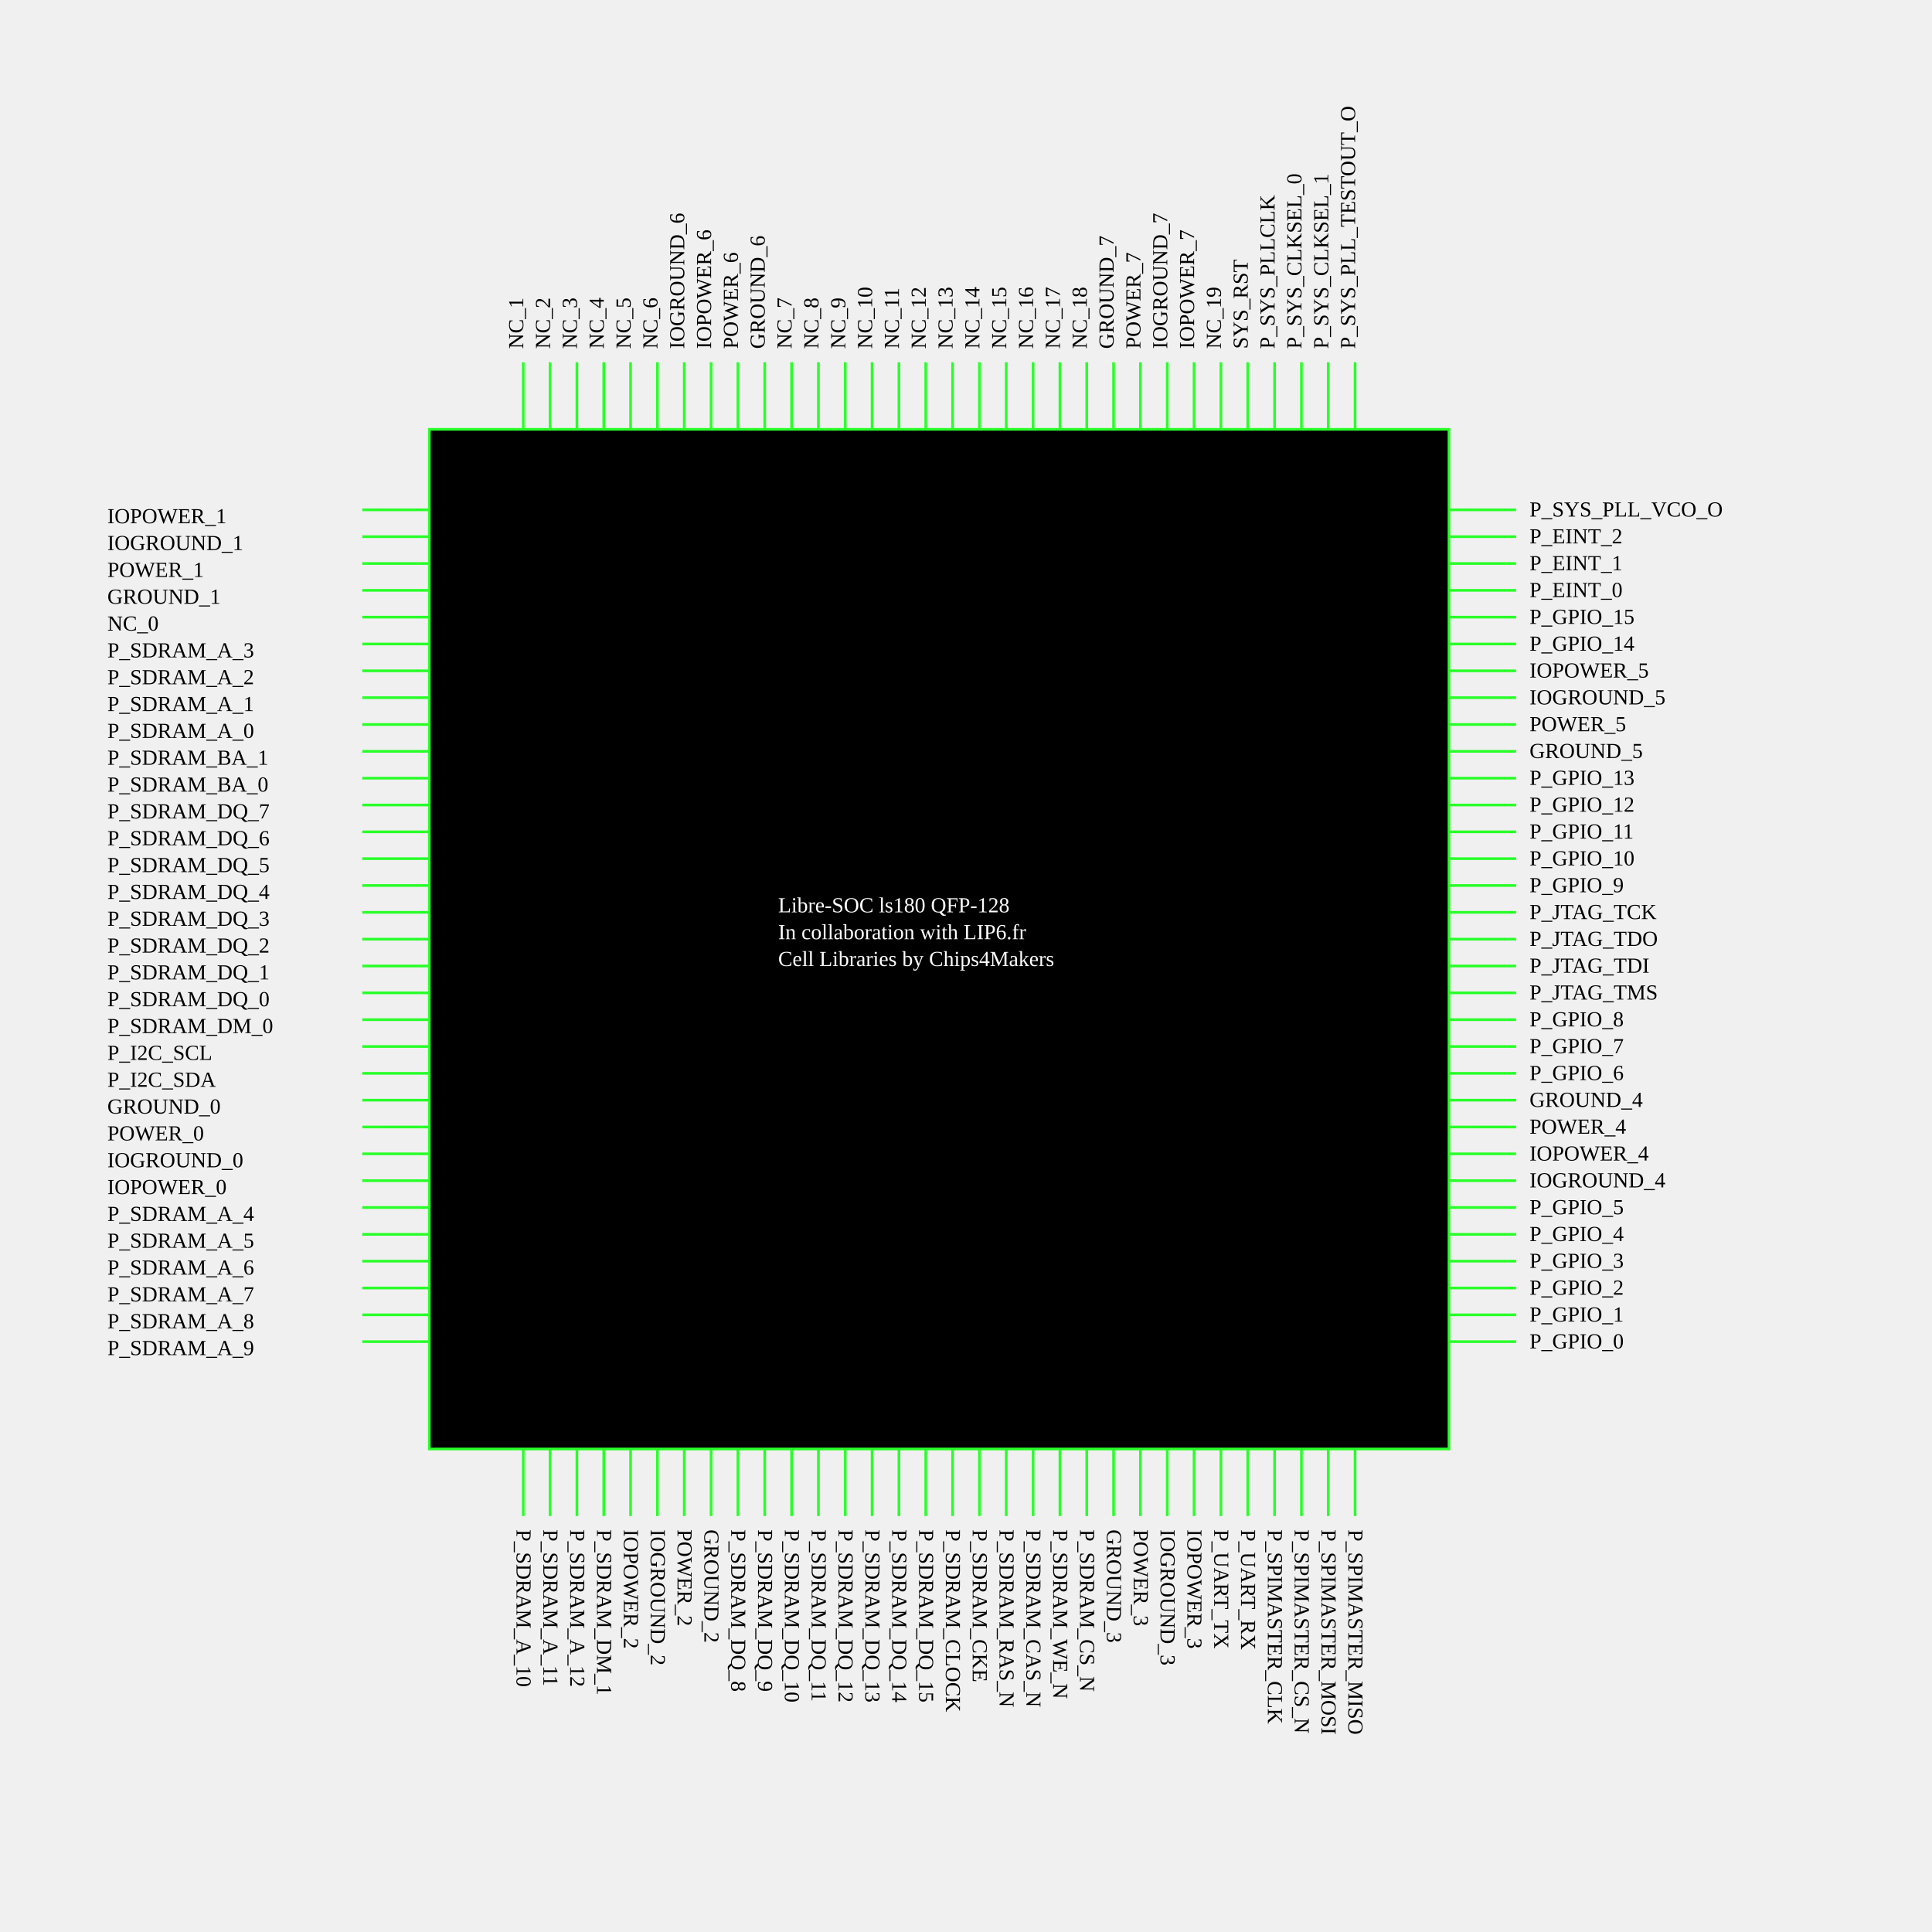
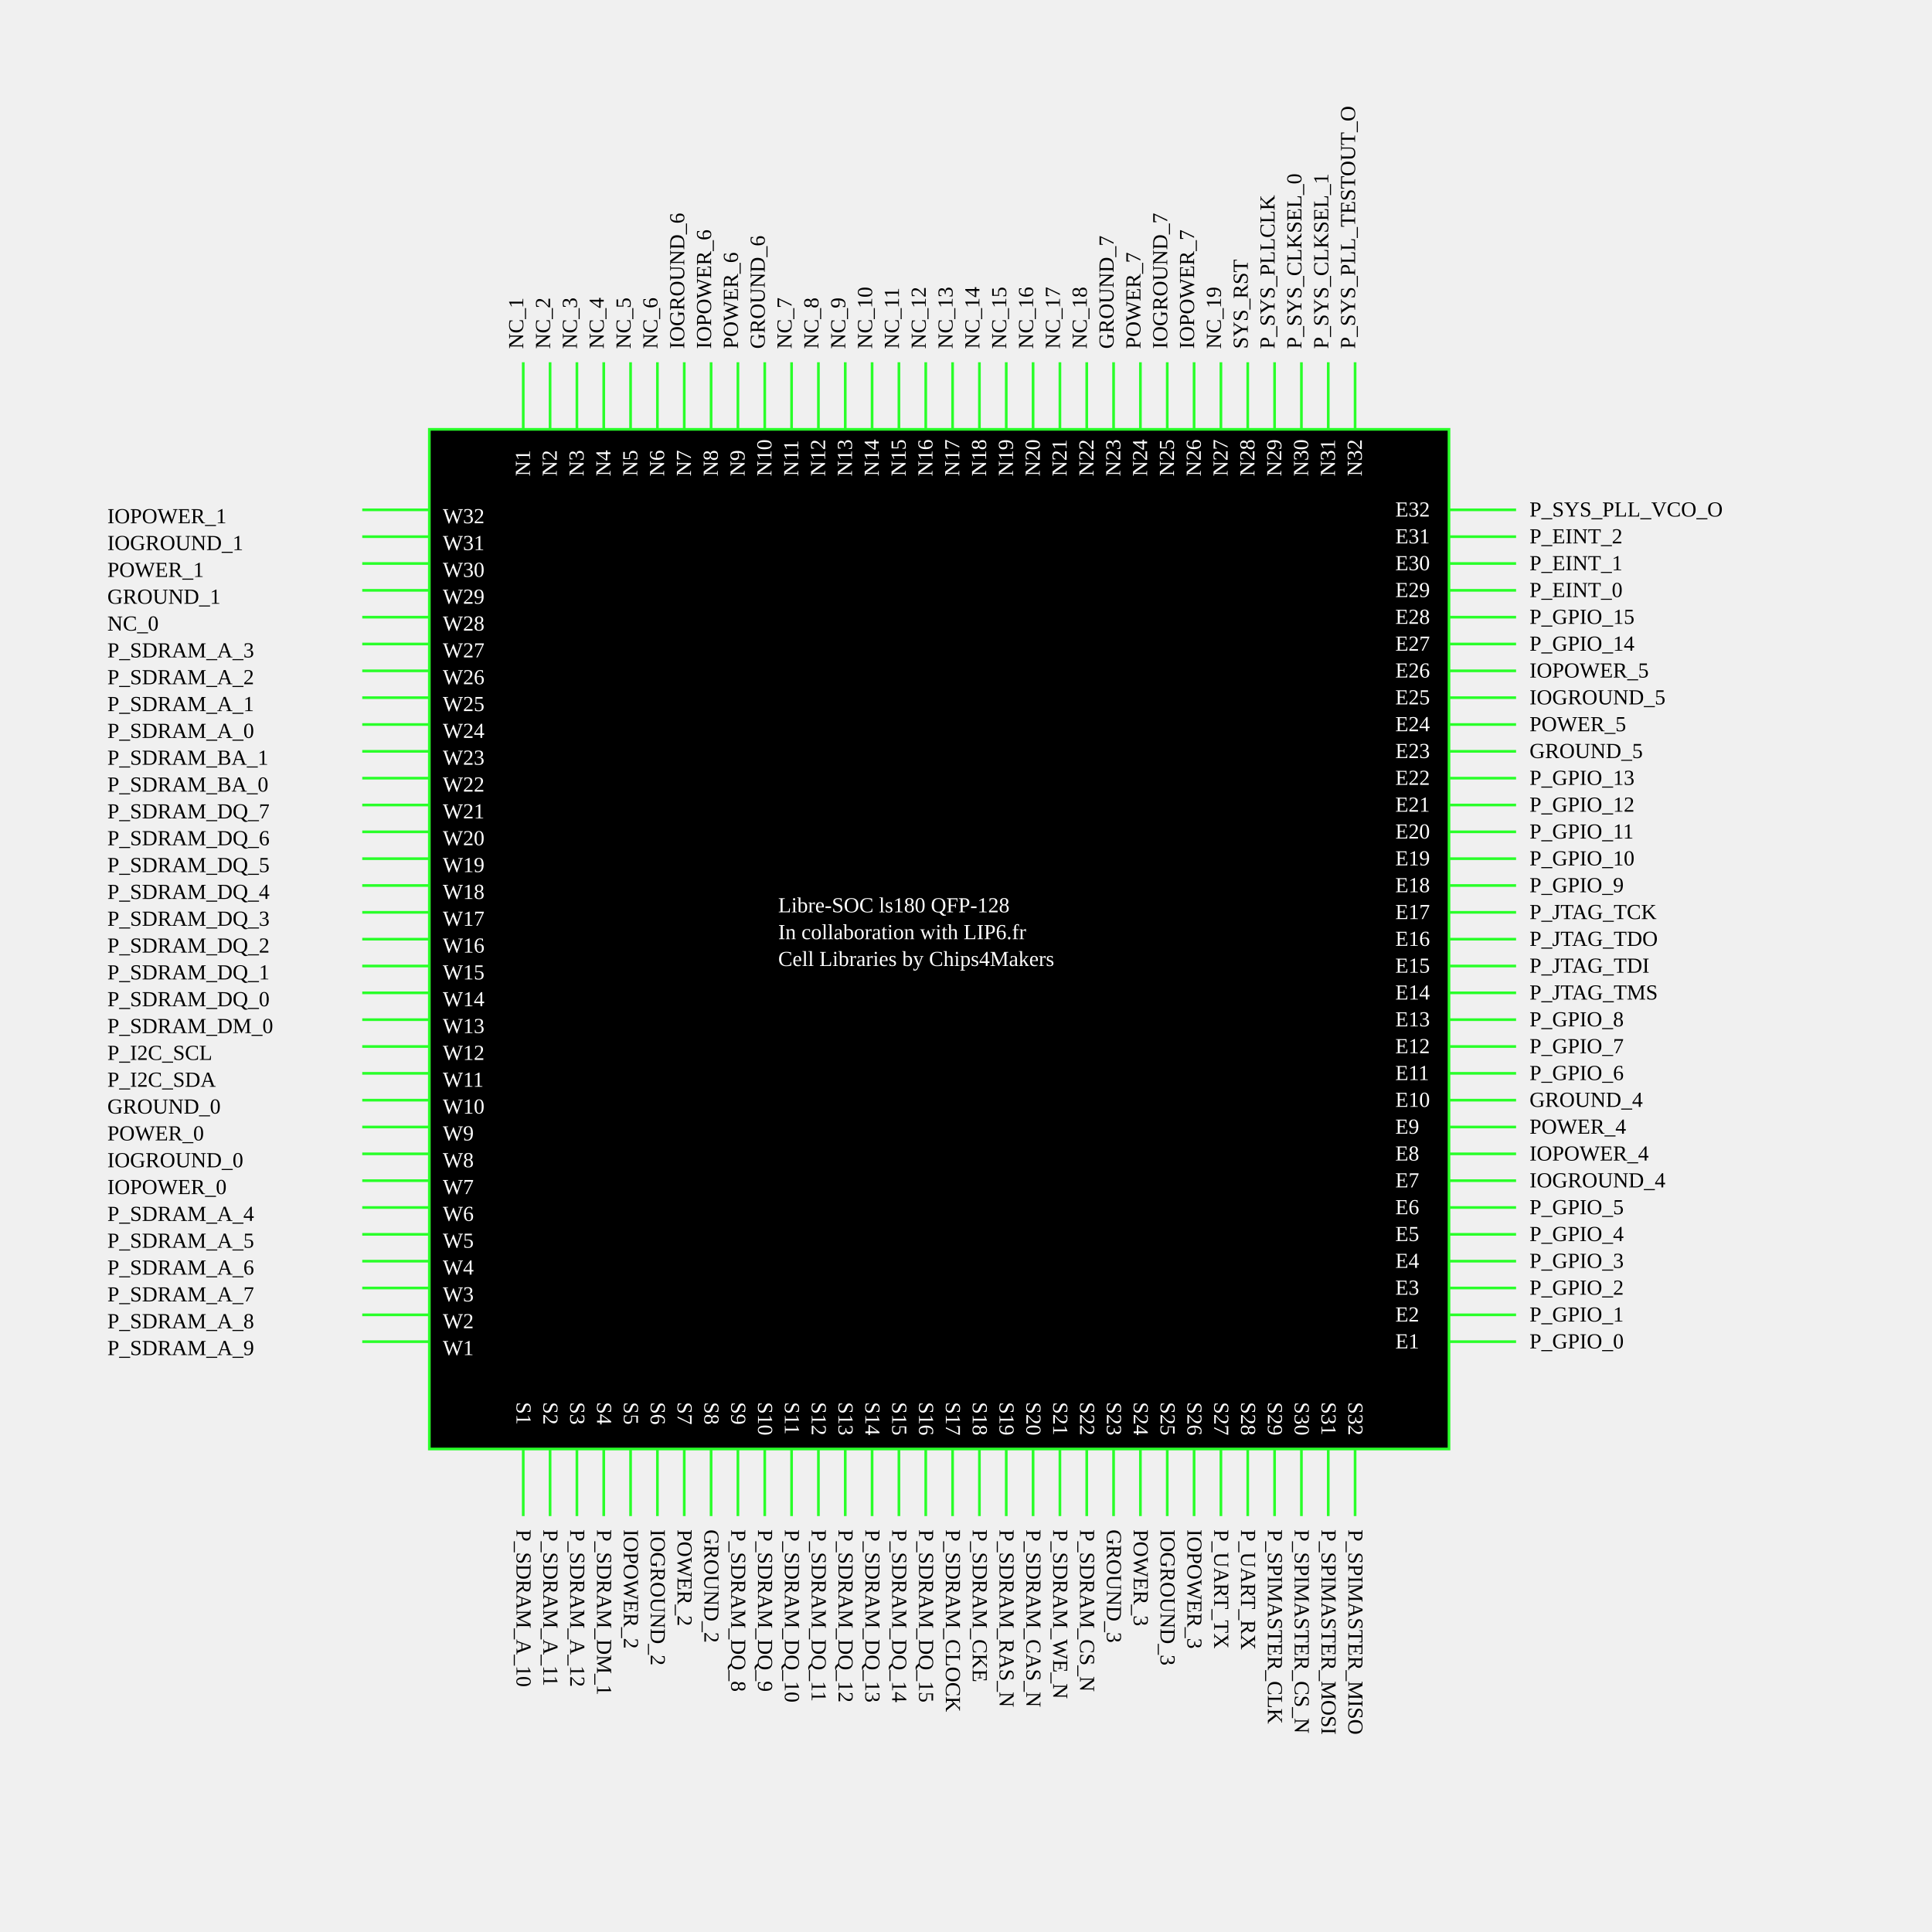
<svg xmlns="http://www.w3.org/2000/svg" baseProfile="full" height="1080" version="1.1" width="1080">
  <defs />
  <rect height="570" stroke="rgb(16%,100%,16%)" stroke-width="1.5" width="570" x="240" y="240" />
  <text fill="white" x="435" y="510">Libre-SOC ls180 QFP-128</text>
  <text fill="white" x="435" y="525">In collaboration with LIP6.fr</text>
  <text fill="white" x="435" y="540">Cell Libraries by Chips4Makers</text>
  <line stroke="rgb(16%,100%,16%)" stroke-width="1.5" x1="240" x2="202.5" y1="750.0" y2="750.0" />
  <text fill="black" x="60" y="757.5">P_SDRAM_A_9</text>
-   <text fill="black" x="247.5" y="757.5">W1</text>
+   <text fill="white" x="247.5" y="757.5">W1</text>
  <line stroke="rgb(16%,100%,16%)" stroke-width="1.5" x1="240" x2="202.5" y1="735.0" y2="735.0" />
  <text fill="black" x="60" y="742.5">P_SDRAM_A_8</text>
-   <text fill="black" x="247.5" y="742.5">W2</text>
+   <text fill="white" x="247.5" y="742.5">W2</text>
  <line stroke="rgb(16%,100%,16%)" stroke-width="1.5" x1="240" x2="202.5" y1="720.0" y2="720.0" />
  <text fill="black" x="60" y="727.5">P_SDRAM_A_7</text>
-   <text fill="black" x="247.5" y="727.5">W3</text>
+   <text fill="white" x="247.5" y="727.5">W3</text>
  <line stroke="rgb(16%,100%,16%)" stroke-width="1.5" x1="240" x2="202.5" y1="705.0" y2="705.0" />
  <text fill="black" x="60" y="712.5">P_SDRAM_A_6</text>
-   <text fill="black" x="247.5" y="712.5">W4</text>
+   <text fill="white" x="247.5" y="712.5">W4</text>
  <line stroke="rgb(16%,100%,16%)" stroke-width="1.5" x1="240" x2="202.5" y1="690.0" y2="690.0" />
  <text fill="black" x="60" y="697.5">P_SDRAM_A_5</text>
-   <text fill="black" x="247.5" y="697.5">W5</text>
+   <text fill="white" x="247.5" y="697.5">W5</text>
  <line stroke="rgb(16%,100%,16%)" stroke-width="1.5" x1="240" x2="202.5" y1="675.0" y2="675.0" />
  <text fill="black" x="60" y="682.5">P_SDRAM_A_4</text>
-   <text fill="black" x="247.5" y="682.5">W6</text>
+   <text fill="white" x="247.5" y="682.5">W6</text>
  <line stroke="rgb(16%,100%,16%)" stroke-width="1.5" x1="240" x2="202.5" y1="660.0" y2="660.0" />
  <text fill="black" x="60" y="667.5">IOPOWER_0</text>
-   <text fill="black" x="247.5" y="667.5">W7</text>
+   <text fill="white" x="247.5" y="667.5">W7</text>
  <line stroke="rgb(16%,100%,16%)" stroke-width="1.5" x1="240" x2="202.5" y1="645.0" y2="645.0" />
  <text fill="black" x="60" y="652.5">IOGROUND_0</text>
-   <text fill="black" x="247.5" y="652.5">W8</text>
+   <text fill="white" x="247.5" y="652.5">W8</text>
  <line stroke="rgb(16%,100%,16%)" stroke-width="1.5" x1="240" x2="202.5" y1="630.0" y2="630.0" />
  <text fill="black" x="60" y="637.5">POWER_0</text>
-   <text fill="black" x="247.5" y="637.5">W9</text>
+   <text fill="white" x="247.5" y="637.5">W9</text>
  <line stroke="rgb(16%,100%,16%)" stroke-width="1.5" x1="240" x2="202.5" y1="615.0" y2="615.0" />
  <text fill="black" x="60" y="622.5">GROUND_0</text>
-   <text fill="black" x="247.5" y="622.5">W10</text>
+   <text fill="white" x="247.5" y="622.5">W10</text>
  <line stroke="rgb(16%,100%,16%)" stroke-width="1.5" x1="240" x2="202.5" y1="600.0" y2="600.0" />
  <text fill="black" x="60" y="607.5">P_I2C_SDA</text>
-   <text fill="black" x="247.5" y="607.5">W11</text>
+   <text fill="white" x="247.5" y="607.5">W11</text>
  <line stroke="rgb(16%,100%,16%)" stroke-width="1.5" x1="240" x2="202.5" y1="585.0" y2="585.0" />
  <text fill="black" x="60" y="592.5">P_I2C_SCL</text>
-   <text fill="black" x="247.5" y="592.5">W12</text>
+   <text fill="white" x="247.5" y="592.5">W12</text>
  <line stroke="rgb(16%,100%,16%)" stroke-width="1.5" x1="240" x2="202.5" y1="570.0" y2="570.0" />
  <text fill="black" x="60" y="577.5">P_SDRAM_DM_0</text>
-   <text fill="black" x="247.5" y="577.5">W13</text>
+   <text fill="white" x="247.5" y="577.5">W13</text>
  <line stroke="rgb(16%,100%,16%)" stroke-width="1.5" x1="240" x2="202.5" y1="555.0" y2="555.0" />
  <text fill="black" x="60" y="562.5">P_SDRAM_DQ_0</text>
-   <text fill="black" x="247.5" y="562.5">W14</text>
+   <text fill="white" x="247.5" y="562.5">W14</text>
  <line stroke="rgb(16%,100%,16%)" stroke-width="1.5" x1="240" x2="202.5" y1="540.0" y2="540.0" />
  <text fill="black" x="60" y="547.5">P_SDRAM_DQ_1</text>
-   <text fill="black" x="247.5" y="547.5">W15</text>
+   <text fill="white" x="247.5" y="547.5">W15</text>
  <line stroke="rgb(16%,100%,16%)" stroke-width="1.5" x1="240" x2="202.5" y1="525.0" y2="525.0" />
  <text fill="black" x="60" y="532.5">P_SDRAM_DQ_2</text>
-   <text fill="black" x="247.5" y="532.5">W16</text>
+   <text fill="white" x="247.5" y="532.5">W16</text>
  <line stroke="rgb(16%,100%,16%)" stroke-width="1.5" x1="240" x2="202.5" y1="510.0" y2="510.0" />
  <text fill="black" x="60" y="517.5">P_SDRAM_DQ_3</text>
-   <text fill="black" x="247.5" y="517.5">W17</text>
+   <text fill="white" x="247.5" y="517.5">W17</text>
  <line stroke="rgb(16%,100%,16%)" stroke-width="1.5" x1="240" x2="202.5" y1="495.0" y2="495.0" />
  <text fill="black" x="60" y="502.5">P_SDRAM_DQ_4</text>
-   <text fill="black" x="247.5" y="502.5">W18</text>
+   <text fill="white" x="247.5" y="502.5">W18</text>
  <line stroke="rgb(16%,100%,16%)" stroke-width="1.5" x1="240" x2="202.5" y1="480.0" y2="480.0" />
  <text fill="black" x="60" y="487.5">P_SDRAM_DQ_5</text>
-   <text fill="black" x="247.5" y="487.5">W19</text>
+   <text fill="white" x="247.5" y="487.5">W19</text>
  <line stroke="rgb(16%,100%,16%)" stroke-width="1.5" x1="240" x2="202.5" y1="465.0" y2="465.0" />
  <text fill="black" x="60" y="472.5">P_SDRAM_DQ_6</text>
-   <text fill="black" x="247.5" y="472.5">W20</text>
+   <text fill="white" x="247.5" y="472.5">W20</text>
  <line stroke="rgb(16%,100%,16%)" stroke-width="1.5" x1="240" x2="202.5" y1="450.0" y2="450.0" />
  <text fill="black" x="60" y="457.5">P_SDRAM_DQ_7</text>
-   <text fill="black" x="247.5" y="457.5">W21</text>
+   <text fill="white" x="247.5" y="457.5">W21</text>
  <line stroke="rgb(16%,100%,16%)" stroke-width="1.5" x1="240" x2="202.5" y1="435.0" y2="435.0" />
  <text fill="black" x="60" y="442.5">P_SDRAM_BA_0</text>
-   <text fill="black" x="247.5" y="442.5">W22</text>
+   <text fill="white" x="247.5" y="442.5">W22</text>
  <line stroke="rgb(16%,100%,16%)" stroke-width="1.5" x1="240" x2="202.5" y1="420.0" y2="420.0" />
  <text fill="black" x="60" y="427.5">P_SDRAM_BA_1</text>
-   <text fill="black" x="247.5" y="427.5">W23</text>
+   <text fill="white" x="247.5" y="427.5">W23</text>
  <line stroke="rgb(16%,100%,16%)" stroke-width="1.5" x1="240" x2="202.5" y1="405.0" y2="405.0" />
  <text fill="black" x="60" y="412.5">P_SDRAM_A_0</text>
-   <text fill="black" x="247.5" y="412.5">W24</text>
+   <text fill="white" x="247.5" y="412.5">W24</text>
  <line stroke="rgb(16%,100%,16%)" stroke-width="1.5" x1="240" x2="202.5" y1="390.0" y2="390.0" />
  <text fill="black" x="60" y="397.5">P_SDRAM_A_1</text>
-   <text fill="black" x="247.5" y="397.5">W25</text>
+   <text fill="white" x="247.5" y="397.5">W25</text>
  <line stroke="rgb(16%,100%,16%)" stroke-width="1.5" x1="240" x2="202.5" y1="375.0" y2="375.0" />
  <text fill="black" x="60" y="382.5">P_SDRAM_A_2</text>
-   <text fill="black" x="247.5" y="382.5">W26</text>
+   <text fill="white" x="247.5" y="382.5">W26</text>
  <line stroke="rgb(16%,100%,16%)" stroke-width="1.5" x1="240" x2="202.5" y1="360.0" y2="360.0" />
  <text fill="black" x="60" y="367.5">P_SDRAM_A_3</text>
-   <text fill="black" x="247.5" y="367.5">W27</text>
+   <text fill="white" x="247.5" y="367.5">W27</text>
  <line stroke="rgb(16%,100%,16%)" stroke-width="1.5" x1="240" x2="202.5" y1="345.0" y2="345.0" />
  <text fill="black" x="60" y="352.5">NC_0</text>
-   <text fill="black" x="247.5" y="352.5">W28</text>
+   <text fill="white" x="247.5" y="352.5">W28</text>
  <line stroke="rgb(16%,100%,16%)" stroke-width="1.5" x1="240" x2="202.5" y1="330.0" y2="330.0" />
  <text fill="black" x="60" y="337.5">GROUND_1</text>
-   <text fill="black" x="247.5" y="337.5">W29</text>
+   <text fill="white" x="247.5" y="337.5">W29</text>
  <line stroke="rgb(16%,100%,16%)" stroke-width="1.5" x1="240" x2="202.5" y1="315.0" y2="315.0" />
  <text fill="black" x="60" y="322.5">POWER_1</text>
-   <text fill="black" x="247.5" y="322.5">W30</text>
+   <text fill="white" x="247.5" y="322.5">W30</text>
  <line stroke="rgb(16%,100%,16%)" stroke-width="1.5" x1="240" x2="202.5" y1="300.0" y2="300.0" />
  <text fill="black" x="60" y="307.5">IOGROUND_1</text>
-   <text fill="black" x="247.5" y="307.5">W31</text>
+   <text fill="white" x="247.5" y="307.5">W31</text>
  <line stroke="rgb(16%,100%,16%)" stroke-width="1.5" x1="240" x2="202.5" y1="285.0" y2="285.0" />
  <text fill="black" x="60" y="292.5">IOPOWER_1</text>
-   <text fill="black" x="247.5" y="292.5">W32</text>
+   <text fill="white" x="247.5" y="292.5">W32</text>
  <line stroke="rgb(16%,100%,16%)" stroke-width="1.5" x1="810" x2="847.5" y1="750.0" y2="750.0" />
  <text fill="black" x="855" y="753.75">P_GPIO_0</text>
-   <text fill="black" x="780" y="753.75">E1</text>
+   <text fill="white" x="780" y="753.75">E1</text>
  <line stroke="rgb(16%,100%,16%)" stroke-width="1.5" x1="810" x2="847.5" y1="735.0" y2="735.0" />
  <text fill="black" x="855" y="738.75">P_GPIO_1</text>
-   <text fill="black" x="780" y="738.75">E2</text>
+   <text fill="white" x="780" y="738.75">E2</text>
  <line stroke="rgb(16%,100%,16%)" stroke-width="1.5" x1="810" x2="847.5" y1="720.0" y2="720.0" />
  <text fill="black" x="855" y="723.75">P_GPIO_2</text>
-   <text fill="black" x="780" y="723.75">E3</text>
+   <text fill="white" x="780" y="723.75">E3</text>
  <line stroke="rgb(16%,100%,16%)" stroke-width="1.5" x1="810" x2="847.5" y1="705.0" y2="705.0" />
  <text fill="black" x="855" y="708.75">P_GPIO_3</text>
-   <text fill="black" x="780" y="708.75">E4</text>
+   <text fill="white" x="780" y="708.75">E4</text>
  <line stroke="rgb(16%,100%,16%)" stroke-width="1.5" x1="810" x2="847.5" y1="690.0" y2="690.0" />
  <text fill="black" x="855" y="693.75">P_GPIO_4</text>
-   <text fill="black" x="780" y="693.75">E5</text>
+   <text fill="white" x="780" y="693.75">E5</text>
  <line stroke="rgb(16%,100%,16%)" stroke-width="1.5" x1="810" x2="847.5" y1="675.0" y2="675.0" />
  <text fill="black" x="855" y="678.75">P_GPIO_5</text>
-   <text fill="black" x="780" y="678.75">E6</text>
+   <text fill="white" x="780" y="678.75">E6</text>
  <line stroke="rgb(16%,100%,16%)" stroke-width="1.5" x1="810" x2="847.5" y1="660.0" y2="660.0" />
  <text fill="black" x="855" y="663.75">IOGROUND_4</text>
-   <text fill="black" x="780" y="663.75">E7</text>
+   <text fill="white" x="780" y="663.75">E7</text>
  <line stroke="rgb(16%,100%,16%)" stroke-width="1.5" x1="810" x2="847.5" y1="645.0" y2="645.0" />
  <text fill="black" x="855" y="648.75">IOPOWER_4</text>
-   <text fill="black" x="780" y="648.75">E8</text>
+   <text fill="white" x="780" y="648.75">E8</text>
  <line stroke="rgb(16%,100%,16%)" stroke-width="1.5" x1="810" x2="847.5" y1="630.0" y2="630.0" />
  <text fill="black" x="855" y="633.75">POWER_4</text>
-   <text fill="black" x="780" y="633.75">E9</text>
+   <text fill="white" x="780" y="633.75">E9</text>
  <line stroke="rgb(16%,100%,16%)" stroke-width="1.5" x1="810" x2="847.5" y1="615.0" y2="615.0" />
  <text fill="black" x="855" y="618.75">GROUND_4</text>
-   <text fill="black" x="780" y="618.75">E10</text>
+   <text fill="white" x="780" y="618.75">E10</text>
  <line stroke="rgb(16%,100%,16%)" stroke-width="1.5" x1="810" x2="847.5" y1="600.0" y2="600.0" />
  <text fill="black" x="855" y="603.75">P_GPIO_6</text>
-   <text fill="black" x="780" y="603.75">E11</text>
+   <text fill="white" x="780" y="603.75">E11</text>
  <line stroke="rgb(16%,100%,16%)" stroke-width="1.5" x1="810" x2="847.5" y1="585.0" y2="585.0" />
  <text fill="black" x="855" y="588.75">P_GPIO_7</text>
-   <text fill="black" x="780" y="588.75">E12</text>
+   <text fill="white" x="780" y="588.75">E12</text>
  <line stroke="rgb(16%,100%,16%)" stroke-width="1.5" x1="810" x2="847.5" y1="570.0" y2="570.0" />
  <text fill="black" x="855" y="573.75">P_GPIO_8</text>
-   <text fill="black" x="780" y="573.75">E13</text>
+   <text fill="white" x="780" y="573.75">E13</text>
  <line stroke="rgb(16%,100%,16%)" stroke-width="1.5" x1="810" x2="847.5" y1="555.0" y2="555.0" />
  <text fill="black" x="855" y="558.75">P_JTAG_TMS</text>
-   <text fill="black" x="780" y="558.75">E14</text>
+   <text fill="white" x="780" y="558.75">E14</text>
  <line stroke="rgb(16%,100%,16%)" stroke-width="1.5" x1="810" x2="847.5" y1="540.0" y2="540.0" />
  <text fill="black" x="855" y="543.75">P_JTAG_TDI</text>
-   <text fill="black" x="780" y="543.75">E15</text>
+   <text fill="white" x="780" y="543.75">E15</text>
  <line stroke="rgb(16%,100%,16%)" stroke-width="1.5" x1="810" x2="847.5" y1="525.0" y2="525.0" />
  <text fill="black" x="855" y="528.75">P_JTAG_TDO</text>
-   <text fill="black" x="780" y="528.75">E16</text>
+   <text fill="white" x="780" y="528.75">E16</text>
  <line stroke="rgb(16%,100%,16%)" stroke-width="1.5" x1="810" x2="847.5" y1="510.0" y2="510.0" />
  <text fill="black" x="855" y="513.75">P_JTAG_TCK</text>
-   <text fill="black" x="780" y="513.75">E17</text>
+   <text fill="white" x="780" y="513.75">E17</text>
  <line stroke="rgb(16%,100%,16%)" stroke-width="1.5" x1="810" x2="847.5" y1="495.0" y2="495.0" />
  <text fill="black" x="855" y="498.75">P_GPIO_9</text>
-   <text fill="black" x="780" y="498.75">E18</text>
+   <text fill="white" x="780" y="498.75">E18</text>
  <line stroke="rgb(16%,100%,16%)" stroke-width="1.5" x1="810" x2="847.5" y1="480.0" y2="480.0" />
  <text fill="black" x="855" y="483.75">P_GPIO_10</text>
-   <text fill="black" x="780" y="483.75">E19</text>
+   <text fill="white" x="780" y="483.75">E19</text>
  <line stroke="rgb(16%,100%,16%)" stroke-width="1.5" x1="810" x2="847.5" y1="465.0" y2="465.0" />
  <text fill="black" x="855" y="468.75">P_GPIO_11</text>
-   <text fill="black" x="780" y="468.75">E20</text>
+   <text fill="white" x="780" y="468.75">E20</text>
  <line stroke="rgb(16%,100%,16%)" stroke-width="1.5" x1="810" x2="847.5" y1="450.0" y2="450.0" />
  <text fill="black" x="855" y="453.75">P_GPIO_12</text>
-   <text fill="black" x="780" y="453.75">E21</text>
+   <text fill="white" x="780" y="453.75">E21</text>
  <line stroke="rgb(16%,100%,16%)" stroke-width="1.5" x1="810" x2="847.5" y1="435.0" y2="435.0" />
  <text fill="black" x="855" y="438.75">P_GPIO_13</text>
-   <text fill="black" x="780" y="438.75">E22</text>
+   <text fill="white" x="780" y="438.75">E22</text>
  <line stroke="rgb(16%,100%,16%)" stroke-width="1.5" x1="810" x2="847.5" y1="420.0" y2="420.0" />
  <text fill="black" x="855" y="423.75">GROUND_5</text>
-   <text fill="black" x="780" y="423.75">E23</text>
+   <text fill="white" x="780" y="423.75">E23</text>
  <line stroke="rgb(16%,100%,16%)" stroke-width="1.5" x1="810" x2="847.5" y1="405.0" y2="405.0" />
  <text fill="black" x="855" y="408.75">POWER_5</text>
-   <text fill="black" x="780" y="408.75">E24</text>
+   <text fill="white" x="780" y="408.75">E24</text>
  <line stroke="rgb(16%,100%,16%)" stroke-width="1.5" x1="810" x2="847.5" y1="390.0" y2="390.0" />
  <text fill="black" x="855" y="393.75">IOGROUND_5</text>
-   <text fill="black" x="780" y="393.75">E25</text>
+   <text fill="white" x="780" y="393.75">E25</text>
  <line stroke="rgb(16%,100%,16%)" stroke-width="1.5" x1="810" x2="847.5" y1="375.0" y2="375.0" />
  <text fill="black" x="855" y="378.75">IOPOWER_5</text>
-   <text fill="black" x="780" y="378.75">E26</text>
+   <text fill="white" x="780" y="378.75">E26</text>
  <line stroke="rgb(16%,100%,16%)" stroke-width="1.5" x1="810" x2="847.5" y1="360.0" y2="360.0" />
  <text fill="black" x="855" y="363.75">P_GPIO_14</text>
-   <text fill="black" x="780" y="363.75">E27</text>
+   <text fill="white" x="780" y="363.75">E27</text>
  <line stroke="rgb(16%,100%,16%)" stroke-width="1.5" x1="810" x2="847.5" y1="345.0" y2="345.0" />
  <text fill="black" x="855" y="348.75">P_GPIO_15</text>
-   <text fill="black" x="780" y="348.75">E28</text>
+   <text fill="white" x="780" y="348.75">E28</text>
  <line stroke="rgb(16%,100%,16%)" stroke-width="1.5" x1="810" x2="847.5" y1="330.0" y2="330.0" />
  <text fill="black" x="855" y="333.75">P_EINT_0</text>
-   <text fill="black" x="780" y="333.75">E29</text>
+   <text fill="white" x="780" y="333.75">E29</text>
  <line stroke="rgb(16%,100%,16%)" stroke-width="1.5" x1="810" x2="847.5" y1="315.0" y2="315.0" />
  <text fill="black" x="855" y="318.75">P_EINT_1</text>
-   <text fill="black" x="780" y="318.75">E30</text>
+   <text fill="white" x="780" y="318.75">E30</text>
  <line stroke="rgb(16%,100%,16%)" stroke-width="1.5" x1="810" x2="847.5" y1="300.0" y2="300.0" />
  <text fill="black" x="855" y="303.75">P_EINT_2</text>
-   <text fill="black" x="780" y="303.75">E31</text>
+   <text fill="white" x="780" y="303.75">E31</text>
  <line stroke="rgb(16%,100%,16%)" stroke-width="1.5" x1="810" x2="847.5" y1="285.0" y2="285.0" />
  <text fill="black" x="855" y="288.75">P_SYS_PLL_VCO_O</text>
-   <text fill="black" x="780" y="288.75">E32</text>
+   <text fill="white" x="780" y="288.75">E32</text>
  <line stroke="rgb(16%,100%,16%)" stroke-width="1.5" x1="292.5" x2="292.5" y1="240" y2="202.5" />
  <text fill="black" transform="rotate(-90,292.5,195.0)" x="292.5" y="195.0">NC_1</text>
-   <text fill="black" transform="rotate(-90,296.25,266.25)" x="296.25" y="266.25">N1</text>
+   <text fill="white" transform="rotate(-90,296.25,266.25)" x="296.25" y="266.25">N1</text>
  <line stroke="rgb(16%,100%,16%)" stroke-width="1.5" x1="307.5" x2="307.5" y1="240" y2="202.5" />
  <text fill="black" transform="rotate(-90,307.5,195.0)" x="307.5" y="195.0">NC_2</text>
-   <text fill="black" transform="rotate(-90,311.25,266.25)" x="311.25" y="266.25">N2</text>
+   <text fill="white" transform="rotate(-90,311.25,266.25)" x="311.25" y="266.25">N2</text>
  <line stroke="rgb(16%,100%,16%)" stroke-width="1.5" x1="322.5" x2="322.5" y1="240" y2="202.5" />
  <text fill="black" transform="rotate(-90,322.5,195.0)" x="322.5" y="195.0">NC_3</text>
-   <text fill="black" transform="rotate(-90,326.25,266.25)" x="326.25" y="266.25">N3</text>
+   <text fill="white" transform="rotate(-90,326.25,266.25)" x="326.25" y="266.25">N3</text>
  <line stroke="rgb(16%,100%,16%)" stroke-width="1.5" x1="337.5" x2="337.5" y1="240" y2="202.5" />
  <text fill="black" transform="rotate(-90,337.5,195.0)" x="337.5" y="195.0">NC_4</text>
-   <text fill="black" transform="rotate(-90,341.25,266.25)" x="341.25" y="266.25">N4</text>
+   <text fill="white" transform="rotate(-90,341.25,266.25)" x="341.25" y="266.25">N4</text>
  <line stroke="rgb(16%,100%,16%)" stroke-width="1.5" x1="352.5" x2="352.5" y1="240" y2="202.5" />
  <text fill="black" transform="rotate(-90,352.5,195.0)" x="352.5" y="195.0">NC_5</text>
-   <text fill="black" transform="rotate(-90,356.25,266.25)" x="356.25" y="266.25">N5</text>
+   <text fill="white" transform="rotate(-90,356.25,266.25)" x="356.25" y="266.25">N5</text>
  <line stroke="rgb(16%,100%,16%)" stroke-width="1.5" x1="367.5" x2="367.5" y1="240" y2="202.5" />
  <text fill="black" transform="rotate(-90,367.5,195.0)" x="367.5" y="195.0">NC_6</text>
-   <text fill="black" transform="rotate(-90,371.25,266.25)" x="371.25" y="266.25">N6</text>
+   <text fill="white" transform="rotate(-90,371.25,266.25)" x="371.25" y="266.25">N6</text>
  <line stroke="rgb(16%,100%,16%)" stroke-width="1.5" x1="382.5" x2="382.5" y1="240" y2="202.5" />
  <text fill="black" transform="rotate(-90,382.5,195.0)" x="382.5" y="195.0">IOGROUND_6</text>
-   <text fill="black" transform="rotate(-90,386.25,266.25)" x="386.25" y="266.25">N7</text>
+   <text fill="white" transform="rotate(-90,386.25,266.25)" x="386.25" y="266.25">N7</text>
  <line stroke="rgb(16%,100%,16%)" stroke-width="1.5" x1="397.5" x2="397.5" y1="240" y2="202.5" />
  <text fill="black" transform="rotate(-90,397.5,195.0)" x="397.5" y="195.0">IOPOWER_6</text>
-   <text fill="black" transform="rotate(-90,401.25,266.25)" x="401.25" y="266.25">N8</text>
+   <text fill="white" transform="rotate(-90,401.25,266.25)" x="401.25" y="266.25">N8</text>
  <line stroke="rgb(16%,100%,16%)" stroke-width="1.5" x1="412.5" x2="412.5" y1="240" y2="202.5" />
  <text fill="black" transform="rotate(-90,412.5,195.0)" x="412.5" y="195.0">POWER_6</text>
-   <text fill="black" transform="rotate(-90,416.25,266.25)" x="416.25" y="266.25">N9</text>
+   <text fill="white" transform="rotate(-90,416.25,266.25)" x="416.25" y="266.25">N9</text>
  <line stroke="rgb(16%,100%,16%)" stroke-width="1.5" x1="427.5" x2="427.5" y1="240" y2="202.5" />
  <text fill="black" transform="rotate(-90,427.5,195.0)" x="427.5" y="195.0">GROUND_6</text>
-   <text fill="black" transform="rotate(-90,431.25,266.25)" x="431.25" y="266.25">N10</text>
+   <text fill="white" transform="rotate(-90,431.25,266.25)" x="431.25" y="266.25">N10</text>
  <line stroke="rgb(16%,100%,16%)" stroke-width="1.5" x1="442.5" x2="442.5" y1="240" y2="202.5" />
  <text fill="black" transform="rotate(-90,442.5,195.0)" x="442.5" y="195.0">NC_7</text>
-   <text fill="black" transform="rotate(-90,446.25,266.25)" x="446.25" y="266.25">N11</text>
+   <text fill="white" transform="rotate(-90,446.25,266.25)" x="446.25" y="266.25">N11</text>
  <line stroke="rgb(16%,100%,16%)" stroke-width="1.5" x1="457.5" x2="457.5" y1="240" y2="202.5" />
  <text fill="black" transform="rotate(-90,457.5,195.0)" x="457.5" y="195.0">NC_8</text>
-   <text fill="black" transform="rotate(-90,461.25,266.25)" x="461.25" y="266.25">N12</text>
+   <text fill="white" transform="rotate(-90,461.25,266.25)" x="461.25" y="266.25">N12</text>
  <line stroke="rgb(16%,100%,16%)" stroke-width="1.5" x1="472.5" x2="472.5" y1="240" y2="202.5" />
  <text fill="black" transform="rotate(-90,472.5,195.0)" x="472.5" y="195.0">NC_9</text>
-   <text fill="black" transform="rotate(-90,476.25,266.25)" x="476.25" y="266.25">N13</text>
+   <text fill="white" transform="rotate(-90,476.25,266.25)" x="476.25" y="266.25">N13</text>
  <line stroke="rgb(16%,100%,16%)" stroke-width="1.5" x1="487.5" x2="487.5" y1="240" y2="202.5" />
  <text fill="black" transform="rotate(-90,487.5,195.0)" x="487.5" y="195.0">NC_10</text>
-   <text fill="black" transform="rotate(-90,491.25,266.25)" x="491.25" y="266.25">N14</text>
+   <text fill="white" transform="rotate(-90,491.25,266.25)" x="491.25" y="266.25">N14</text>
  <line stroke="rgb(16%,100%,16%)" stroke-width="1.5" x1="502.5" x2="502.5" y1="240" y2="202.5" />
  <text fill="black" transform="rotate(-90,502.5,195.0)" x="502.5" y="195.0">NC_11</text>
-   <text fill="black" transform="rotate(-90,506.25,266.25)" x="506.25" y="266.25">N15</text>
+   <text fill="white" transform="rotate(-90,506.25,266.25)" x="506.25" y="266.25">N15</text>
  <line stroke="rgb(16%,100%,16%)" stroke-width="1.5" x1="517.5" x2="517.5" y1="240" y2="202.5" />
  <text fill="black" transform="rotate(-90,517.5,195.0)" x="517.5" y="195.0">NC_12</text>
-   <text fill="black" transform="rotate(-90,521.25,266.25)" x="521.25" y="266.25">N16</text>
+   <text fill="white" transform="rotate(-90,521.25,266.25)" x="521.25" y="266.25">N16</text>
  <line stroke="rgb(16%,100%,16%)" stroke-width="1.5" x1="532.5" x2="532.5" y1="240" y2="202.5" />
  <text fill="black" transform="rotate(-90,532.5,195.0)" x="532.5" y="195.0">NC_13</text>
-   <text fill="black" transform="rotate(-90,536.25,266.25)" x="536.25" y="266.25">N17</text>
+   <text fill="white" transform="rotate(-90,536.25,266.25)" x="536.25" y="266.25">N17</text>
  <line stroke="rgb(16%,100%,16%)" stroke-width="1.5" x1="547.5" x2="547.5" y1="240" y2="202.5" />
  <text fill="black" transform="rotate(-90,547.5,195.0)" x="547.5" y="195.0">NC_14</text>
-   <text fill="black" transform="rotate(-90,551.25,266.25)" x="551.25" y="266.25">N18</text>
+   <text fill="white" transform="rotate(-90,551.25,266.25)" x="551.25" y="266.25">N18</text>
  <line stroke="rgb(16%,100%,16%)" stroke-width="1.5" x1="562.5" x2="562.5" y1="240" y2="202.5" />
  <text fill="black" transform="rotate(-90,562.5,195.0)" x="562.5" y="195.0">NC_15</text>
-   <text fill="black" transform="rotate(-90,566.25,266.25)" x="566.25" y="266.25">N19</text>
+   <text fill="white" transform="rotate(-90,566.25,266.25)" x="566.25" y="266.25">N19</text>
  <line stroke="rgb(16%,100%,16%)" stroke-width="1.5" x1="577.5" x2="577.5" y1="240" y2="202.5" />
  <text fill="black" transform="rotate(-90,577.5,195.0)" x="577.5" y="195.0">NC_16</text>
-   <text fill="black" transform="rotate(-90,581.25,266.25)" x="581.25" y="266.25">N20</text>
+   <text fill="white" transform="rotate(-90,581.25,266.25)" x="581.25" y="266.25">N20</text>
  <line stroke="rgb(16%,100%,16%)" stroke-width="1.5" x1="592.5" x2="592.5" y1="240" y2="202.5" />
  <text fill="black" transform="rotate(-90,592.5,195.0)" x="592.5" y="195.0">NC_17</text>
-   <text fill="black" transform="rotate(-90,596.25,266.25)" x="596.25" y="266.25">N21</text>
+   <text fill="white" transform="rotate(-90,596.25,266.25)" x="596.25" y="266.25">N21</text>
  <line stroke="rgb(16%,100%,16%)" stroke-width="1.5" x1="607.5" x2="607.5" y1="240" y2="202.5" />
  <text fill="black" transform="rotate(-90,607.5,195.0)" x="607.5" y="195.0">NC_18</text>
-   <text fill="black" transform="rotate(-90,611.25,266.25)" x="611.25" y="266.25">N22</text>
+   <text fill="white" transform="rotate(-90,611.25,266.25)" x="611.25" y="266.25">N22</text>
  <line stroke="rgb(16%,100%,16%)" stroke-width="1.5" x1="622.5" x2="622.5" y1="240" y2="202.5" />
  <text fill="black" transform="rotate(-90,622.5,195.0)" x="622.5" y="195.0">GROUND_7</text>
-   <text fill="black" transform="rotate(-90,626.25,266.25)" x="626.25" y="266.25">N23</text>
+   <text fill="white" transform="rotate(-90,626.25,266.25)" x="626.25" y="266.25">N23</text>
  <line stroke="rgb(16%,100%,16%)" stroke-width="1.5" x1="637.5" x2="637.5" y1="240" y2="202.5" />
  <text fill="black" transform="rotate(-90,637.5,195.0)" x="637.5" y="195.0">POWER_7</text>
-   <text fill="black" transform="rotate(-90,641.25,266.25)" x="641.25" y="266.25">N24</text>
+   <text fill="white" transform="rotate(-90,641.25,266.25)" x="641.25" y="266.25">N24</text>
  <line stroke="rgb(16%,100%,16%)" stroke-width="1.5" x1="652.5" x2="652.5" y1="240" y2="202.5" />
  <text fill="black" transform="rotate(-90,652.5,195.0)" x="652.5" y="195.0">IOGROUND_7</text>
-   <text fill="black" transform="rotate(-90,656.25,266.25)" x="656.25" y="266.25">N25</text>
+   <text fill="white" transform="rotate(-90,656.25,266.25)" x="656.25" y="266.25">N25</text>
  <line stroke="rgb(16%,100%,16%)" stroke-width="1.5" x1="667.5" x2="667.5" y1="240" y2="202.5" />
  <text fill="black" transform="rotate(-90,667.5,195.0)" x="667.5" y="195.0">IOPOWER_7</text>
-   <text fill="black" transform="rotate(-90,671.25,266.25)" x="671.25" y="266.25">N26</text>
+   <text fill="white" transform="rotate(-90,671.25,266.25)" x="671.25" y="266.25">N26</text>
  <line stroke="rgb(16%,100%,16%)" stroke-width="1.5" x1="682.5" x2="682.5" y1="240" y2="202.5" />
  <text fill="black" transform="rotate(-90,682.5,195.0)" x="682.5" y="195.0">NC_19</text>
-   <text fill="black" transform="rotate(-90,686.25,266.25)" x="686.25" y="266.25">N27</text>
+   <text fill="white" transform="rotate(-90,686.25,266.25)" x="686.25" y="266.25">N27</text>
  <line stroke="rgb(16%,100%,16%)" stroke-width="1.5" x1="697.5" x2="697.5" y1="240" y2="202.5" />
  <text fill="black" transform="rotate(-90,697.5,195.0)" x="697.5" y="195.0">SYS_RST</text>
-   <text fill="black" transform="rotate(-90,701.25,266.25)" x="701.25" y="266.25">N28</text>
+   <text fill="white" transform="rotate(-90,701.25,266.25)" x="701.25" y="266.25">N28</text>
  <line stroke="rgb(16%,100%,16%)" stroke-width="1.5" x1="712.5" x2="712.5" y1="240" y2="202.5" />
  <text fill="black" transform="rotate(-90,712.5,195.0)" x="712.5" y="195.0">P_SYS_PLLCLK</text>
-   <text fill="black" transform="rotate(-90,716.25,266.25)" x="716.25" y="266.25">N29</text>
+   <text fill="white" transform="rotate(-90,716.25,266.25)" x="716.25" y="266.25">N29</text>
  <line stroke="rgb(16%,100%,16%)" stroke-width="1.5" x1="727.5" x2="727.5" y1="240" y2="202.5" />
  <text fill="black" transform="rotate(-90,727.5,195.0)" x="727.5" y="195.0">P_SYS_CLKSEL_0</text>
-   <text fill="black" transform="rotate(-90,731.25,266.25)" x="731.25" y="266.25">N30</text>
+   <text fill="white" transform="rotate(-90,731.25,266.25)" x="731.25" y="266.25">N30</text>
  <line stroke="rgb(16%,100%,16%)" stroke-width="1.5" x1="742.5" x2="742.5" y1="240" y2="202.5" />
  <text fill="black" transform="rotate(-90,742.5,195.0)" x="742.5" y="195.0">P_SYS_CLKSEL_1</text>
-   <text fill="black" transform="rotate(-90,746.25,266.25)" x="746.25" y="266.25">N31</text>
+   <text fill="white" transform="rotate(-90,746.25,266.25)" x="746.25" y="266.25">N31</text>
  <line stroke="rgb(16%,100%,16%)" stroke-width="1.5" x1="757.5" x2="757.5" y1="240" y2="202.5" />
  <text fill="black" transform="rotate(-90,757.5,195.0)" x="757.5" y="195.0">P_SYS_PLL_TESTOUT_O</text>
-   <text fill="black" transform="rotate(-90,761.25,266.25)" x="761.25" y="266.25">N32</text>
+   <text fill="white" transform="rotate(-90,761.25,266.25)" x="761.25" y="266.25">N32</text>
  <line stroke="rgb(16%,100%,16%)" stroke-width="1.5" x1="292.5" x2="292.5" y1="810" y2="847.5" />
  <text fill="black" transform="rotate(90,288.75,855.0)" x="288.75" y="855.0">P_SDRAM_A_10</text>
-   <text fill="black" transform="rotate(90,288.75,783.75)" x="288.75" y="783.75">S1</text>
+   <text fill="white" transform="rotate(90,288.75,783.75)" x="288.75" y="783.75">S1</text>
  <line stroke="rgb(16%,100%,16%)" stroke-width="1.5" x1="307.5" x2="307.5" y1="810" y2="847.5" />
  <text fill="black" transform="rotate(90,303.75,855.0)" x="303.75" y="855.0">P_SDRAM_A_11</text>
-   <text fill="black" transform="rotate(90,303.75,783.75)" x="303.75" y="783.75">S2</text>
+   <text fill="white" transform="rotate(90,303.75,783.75)" x="303.75" y="783.75">S2</text>
  <line stroke="rgb(16%,100%,16%)" stroke-width="1.5" x1="322.5" x2="322.5" y1="810" y2="847.5" />
  <text fill="black" transform="rotate(90,318.75,855.0)" x="318.75" y="855.0">P_SDRAM_A_12</text>
-   <text fill="black" transform="rotate(90,318.75,783.75)" x="318.75" y="783.75">S3</text>
+   <text fill="white" transform="rotate(90,318.75,783.75)" x="318.75" y="783.75">S3</text>
  <line stroke="rgb(16%,100%,16%)" stroke-width="1.5" x1="337.5" x2="337.5" y1="810" y2="847.5" />
  <text fill="black" transform="rotate(90,333.75,855.0)" x="333.75" y="855.0">P_SDRAM_DM_1</text>
-   <text fill="black" transform="rotate(90,333.75,783.75)" x="333.75" y="783.75">S4</text>
+   <text fill="white" transform="rotate(90,333.75,783.75)" x="333.75" y="783.75">S4</text>
  <line stroke="rgb(16%,100%,16%)" stroke-width="1.5" x1="352.5" x2="352.5" y1="810" y2="847.5" />
  <text fill="black" transform="rotate(90,348.75,855.0)" x="348.75" y="855.0">IOPOWER_2</text>
-   <text fill="black" transform="rotate(90,348.75,783.75)" x="348.75" y="783.75">S5</text>
+   <text fill="white" transform="rotate(90,348.75,783.75)" x="348.75" y="783.75">S5</text>
  <line stroke="rgb(16%,100%,16%)" stroke-width="1.5" x1="367.5" x2="367.5" y1="810" y2="847.5" />
  <text fill="black" transform="rotate(90,363.75,855.0)" x="363.75" y="855.0">IOGROUND_2</text>
-   <text fill="black" transform="rotate(90,363.75,783.75)" x="363.75" y="783.75">S6</text>
+   <text fill="white" transform="rotate(90,363.75,783.75)" x="363.75" y="783.75">S6</text>
  <line stroke="rgb(16%,100%,16%)" stroke-width="1.5" x1="382.5" x2="382.5" y1="810" y2="847.5" />
  <text fill="black" transform="rotate(90,378.75,855.0)" x="378.75" y="855.0">POWER_2</text>
-   <text fill="black" transform="rotate(90,378.75,783.75)" x="378.75" y="783.75">S7</text>
+   <text fill="white" transform="rotate(90,378.75,783.75)" x="378.75" y="783.75">S7</text>
  <line stroke="rgb(16%,100%,16%)" stroke-width="1.5" x1="397.5" x2="397.5" y1="810" y2="847.5" />
  <text fill="black" transform="rotate(90,393.75,855.0)" x="393.75" y="855.0">GROUND_2</text>
-   <text fill="black" transform="rotate(90,393.75,783.75)" x="393.75" y="783.75">S8</text>
+   <text fill="white" transform="rotate(90,393.75,783.75)" x="393.75" y="783.75">S8</text>
  <line stroke="rgb(16%,100%,16%)" stroke-width="1.5" x1="412.5" x2="412.5" y1="810" y2="847.5" />
  <text fill="black" transform="rotate(90,408.75,855.0)" x="408.75" y="855.0">P_SDRAM_DQ_8</text>
-   <text fill="black" transform="rotate(90,408.75,783.75)" x="408.75" y="783.75">S9</text>
+   <text fill="white" transform="rotate(90,408.75,783.75)" x="408.75" y="783.75">S9</text>
  <line stroke="rgb(16%,100%,16%)" stroke-width="1.5" x1="427.5" x2="427.5" y1="810" y2="847.5" />
  <text fill="black" transform="rotate(90,423.75,855.0)" x="423.75" y="855.0">P_SDRAM_DQ_9</text>
-   <text fill="black" transform="rotate(90,423.75,783.75)" x="423.75" y="783.75">S10</text>
+   <text fill="white" transform="rotate(90,423.75,783.75)" x="423.75" y="783.75">S10</text>
  <line stroke="rgb(16%,100%,16%)" stroke-width="1.5" x1="442.5" x2="442.5" y1="810" y2="847.5" />
  <text fill="black" transform="rotate(90,438.75,855.0)" x="438.75" y="855.0">P_SDRAM_DQ_10</text>
-   <text fill="black" transform="rotate(90,438.75,783.75)" x="438.75" y="783.75">S11</text>
+   <text fill="white" transform="rotate(90,438.75,783.75)" x="438.75" y="783.75">S11</text>
  <line stroke="rgb(16%,100%,16%)" stroke-width="1.5" x1="457.5" x2="457.5" y1="810" y2="847.5" />
  <text fill="black" transform="rotate(90,453.75,855.0)" x="453.75" y="855.0">P_SDRAM_DQ_11</text>
-   <text fill="black" transform="rotate(90,453.75,783.75)" x="453.75" y="783.75">S12</text>
+   <text fill="white" transform="rotate(90,453.75,783.75)" x="453.75" y="783.75">S12</text>
  <line stroke="rgb(16%,100%,16%)" stroke-width="1.5" x1="472.5" x2="472.5" y1="810" y2="847.5" />
  <text fill="black" transform="rotate(90,468.75,855.0)" x="468.75" y="855.0">P_SDRAM_DQ_12</text>
-   <text fill="black" transform="rotate(90,468.75,783.75)" x="468.75" y="783.75">S13</text>
+   <text fill="white" transform="rotate(90,468.75,783.75)" x="468.75" y="783.75">S13</text>
  <line stroke="rgb(16%,100%,16%)" stroke-width="1.5" x1="487.5" x2="487.5" y1="810" y2="847.5" />
  <text fill="black" transform="rotate(90,483.75,855.0)" x="483.75" y="855.0">P_SDRAM_DQ_13</text>
-   <text fill="black" transform="rotate(90,483.75,783.75)" x="483.75" y="783.75">S14</text>
+   <text fill="white" transform="rotate(90,483.75,783.75)" x="483.75" y="783.75">S14</text>
  <line stroke="rgb(16%,100%,16%)" stroke-width="1.5" x1="502.5" x2="502.5" y1="810" y2="847.5" />
  <text fill="black" transform="rotate(90,498.75,855.0)" x="498.75" y="855.0">P_SDRAM_DQ_14</text>
-   <text fill="black" transform="rotate(90,498.75,783.75)" x="498.75" y="783.75">S15</text>
+   <text fill="white" transform="rotate(90,498.75,783.75)" x="498.75" y="783.75">S15</text>
  <line stroke="rgb(16%,100%,16%)" stroke-width="1.5" x1="517.5" x2="517.5" y1="810" y2="847.5" />
  <text fill="black" transform="rotate(90,513.75,855.0)" x="513.75" y="855.0">P_SDRAM_DQ_15</text>
-   <text fill="black" transform="rotate(90,513.75,783.75)" x="513.75" y="783.75">S16</text>
+   <text fill="white" transform="rotate(90,513.75,783.75)" x="513.75" y="783.75">S16</text>
  <line stroke="rgb(16%,100%,16%)" stroke-width="1.5" x1="532.5" x2="532.5" y1="810" y2="847.5" />
  <text fill="black" transform="rotate(90,528.75,855.0)" x="528.75" y="855.0">P_SDRAM_CLOCK</text>
-   <text fill="black" transform="rotate(90,528.75,783.75)" x="528.75" y="783.75">S17</text>
+   <text fill="white" transform="rotate(90,528.75,783.75)" x="528.75" y="783.75">S17</text>
  <line stroke="rgb(16%,100%,16%)" stroke-width="1.5" x1="547.5" x2="547.5" y1="810" y2="847.5" />
  <text fill="black" transform="rotate(90,543.75,855.0)" x="543.75" y="855.0">P_SDRAM_CKE</text>
-   <text fill="black" transform="rotate(90,543.75,783.75)" x="543.75" y="783.75">S18</text>
+   <text fill="white" transform="rotate(90,543.75,783.75)" x="543.75" y="783.75">S18</text>
  <line stroke="rgb(16%,100%,16%)" stroke-width="1.5" x1="562.5" x2="562.5" y1="810" y2="847.5" />
  <text fill="black" transform="rotate(90,558.75,855.0)" x="558.75" y="855.0">P_SDRAM_RAS_N</text>
-   <text fill="black" transform="rotate(90,558.75,783.75)" x="558.75" y="783.75">S19</text>
+   <text fill="white" transform="rotate(90,558.75,783.75)" x="558.75" y="783.75">S19</text>
  <line stroke="rgb(16%,100%,16%)" stroke-width="1.5" x1="577.5" x2="577.5" y1="810" y2="847.5" />
  <text fill="black" transform="rotate(90,573.75,855.0)" x="573.75" y="855.0">P_SDRAM_CAS_N</text>
-   <text fill="black" transform="rotate(90,573.75,783.75)" x="573.75" y="783.75">S20</text>
+   <text fill="white" transform="rotate(90,573.75,783.75)" x="573.75" y="783.75">S20</text>
  <line stroke="rgb(16%,100%,16%)" stroke-width="1.5" x1="592.5" x2="592.5" y1="810" y2="847.5" />
  <text fill="black" transform="rotate(90,588.75,855.0)" x="588.75" y="855.0">P_SDRAM_WE_N</text>
-   <text fill="black" transform="rotate(90,588.75,783.75)" x="588.75" y="783.75">S21</text>
+   <text fill="white" transform="rotate(90,588.75,783.75)" x="588.75" y="783.75">S21</text>
  <line stroke="rgb(16%,100%,16%)" stroke-width="1.5" x1="607.5" x2="607.5" y1="810" y2="847.5" />
  <text fill="black" transform="rotate(90,603.75,855.0)" x="603.75" y="855.0">P_SDRAM_CS_N</text>
-   <text fill="black" transform="rotate(90,603.75,783.75)" x="603.75" y="783.75">S22</text>
+   <text fill="white" transform="rotate(90,603.75,783.75)" x="603.75" y="783.75">S22</text>
  <line stroke="rgb(16%,100%,16%)" stroke-width="1.5" x1="622.5" x2="622.5" y1="810" y2="847.5" />
  <text fill="black" transform="rotate(90,618.75,855.0)" x="618.75" y="855.0">GROUND_3</text>
-   <text fill="black" transform="rotate(90,618.75,783.75)" x="618.75" y="783.75">S23</text>
+   <text fill="white" transform="rotate(90,618.75,783.75)" x="618.75" y="783.75">S23</text>
  <line stroke="rgb(16%,100%,16%)" stroke-width="1.5" x1="637.5" x2="637.5" y1="810" y2="847.5" />
  <text fill="black" transform="rotate(90,633.75,855.0)" x="633.75" y="855.0">POWER_3</text>
-   <text fill="black" transform="rotate(90,633.75,783.75)" x="633.75" y="783.75">S24</text>
+   <text fill="white" transform="rotate(90,633.75,783.75)" x="633.75" y="783.75">S24</text>
  <line stroke="rgb(16%,100%,16%)" stroke-width="1.5" x1="652.5" x2="652.5" y1="810" y2="847.5" />
  <text fill="black" transform="rotate(90,648.75,855.0)" x="648.75" y="855.0">IOGROUND_3</text>
-   <text fill="black" transform="rotate(90,648.75,783.75)" x="648.75" y="783.75">S25</text>
+   <text fill="white" transform="rotate(90,648.75,783.75)" x="648.75" y="783.75">S25</text>
  <line stroke="rgb(16%,100%,16%)" stroke-width="1.5" x1="667.5" x2="667.5" y1="810" y2="847.5" />
  <text fill="black" transform="rotate(90,663.75,855.0)" x="663.75" y="855.0">IOPOWER_3</text>
-   <text fill="black" transform="rotate(90,663.75,783.75)" x="663.75" y="783.75">S26</text>
+   <text fill="white" transform="rotate(90,663.75,783.75)" x="663.75" y="783.75">S26</text>
  <line stroke="rgb(16%,100%,16%)" stroke-width="1.5" x1="682.5" x2="682.5" y1="810" y2="847.5" />
  <text fill="black" transform="rotate(90,678.75,855.0)" x="678.75" y="855.0">P_UART_TX</text>
-   <text fill="black" transform="rotate(90,678.75,783.75)" x="678.75" y="783.75">S27</text>
+   <text fill="white" transform="rotate(90,678.75,783.75)" x="678.75" y="783.75">S27</text>
  <line stroke="rgb(16%,100%,16%)" stroke-width="1.5" x1="697.5" x2="697.5" y1="810" y2="847.5" />
  <text fill="black" transform="rotate(90,693.75,855.0)" x="693.75" y="855.0">P_UART_RX</text>
-   <text fill="black" transform="rotate(90,693.75,783.75)" x="693.75" y="783.75">S28</text>
+   <text fill="white" transform="rotate(90,693.75,783.75)" x="693.75" y="783.75">S28</text>
  <line stroke="rgb(16%,100%,16%)" stroke-width="1.5" x1="712.5" x2="712.5" y1="810" y2="847.5" />
  <text fill="black" transform="rotate(90,708.75,855.0)" x="708.75" y="855.0">P_SPIMASTER_CLK</text>
-   <text fill="black" transform="rotate(90,708.75,783.75)" x="708.75" y="783.75">S29</text>
+   <text fill="white" transform="rotate(90,708.75,783.75)" x="708.75" y="783.75">S29</text>
  <line stroke="rgb(16%,100%,16%)" stroke-width="1.5" x1="727.5" x2="727.5" y1="810" y2="847.5" />
  <text fill="black" transform="rotate(90,723.75,855.0)" x="723.75" y="855.0">P_SPIMASTER_CS_N</text>
-   <text fill="black" transform="rotate(90,723.75,783.75)" x="723.75" y="783.75">S30</text>
+   <text fill="white" transform="rotate(90,723.75,783.75)" x="723.75" y="783.75">S30</text>
  <line stroke="rgb(16%,100%,16%)" stroke-width="1.5" x1="742.5" x2="742.5" y1="810" y2="847.5" />
  <text fill="black" transform="rotate(90,738.75,855.0)" x="738.75" y="855.0">P_SPIMASTER_MOSI</text>
-   <text fill="black" transform="rotate(90,738.75,783.75)" x="738.75" y="783.75">S31</text>
+   <text fill="white" transform="rotate(90,738.75,783.75)" x="738.75" y="783.75">S31</text>
  <line stroke="rgb(16%,100%,16%)" stroke-width="1.5" x1="757.5" x2="757.5" y1="810" y2="847.5" />
  <text fill="black" transform="rotate(90,753.75,855.0)" x="753.75" y="855.0">P_SPIMASTER_MISO</text>
-   <text fill="black" transform="rotate(90,753.75,783.75)" x="753.75" y="783.75">S32</text>
+   <text fill="white" transform="rotate(90,753.75,783.75)" x="753.75" y="783.75">S32</text>
</svg>
